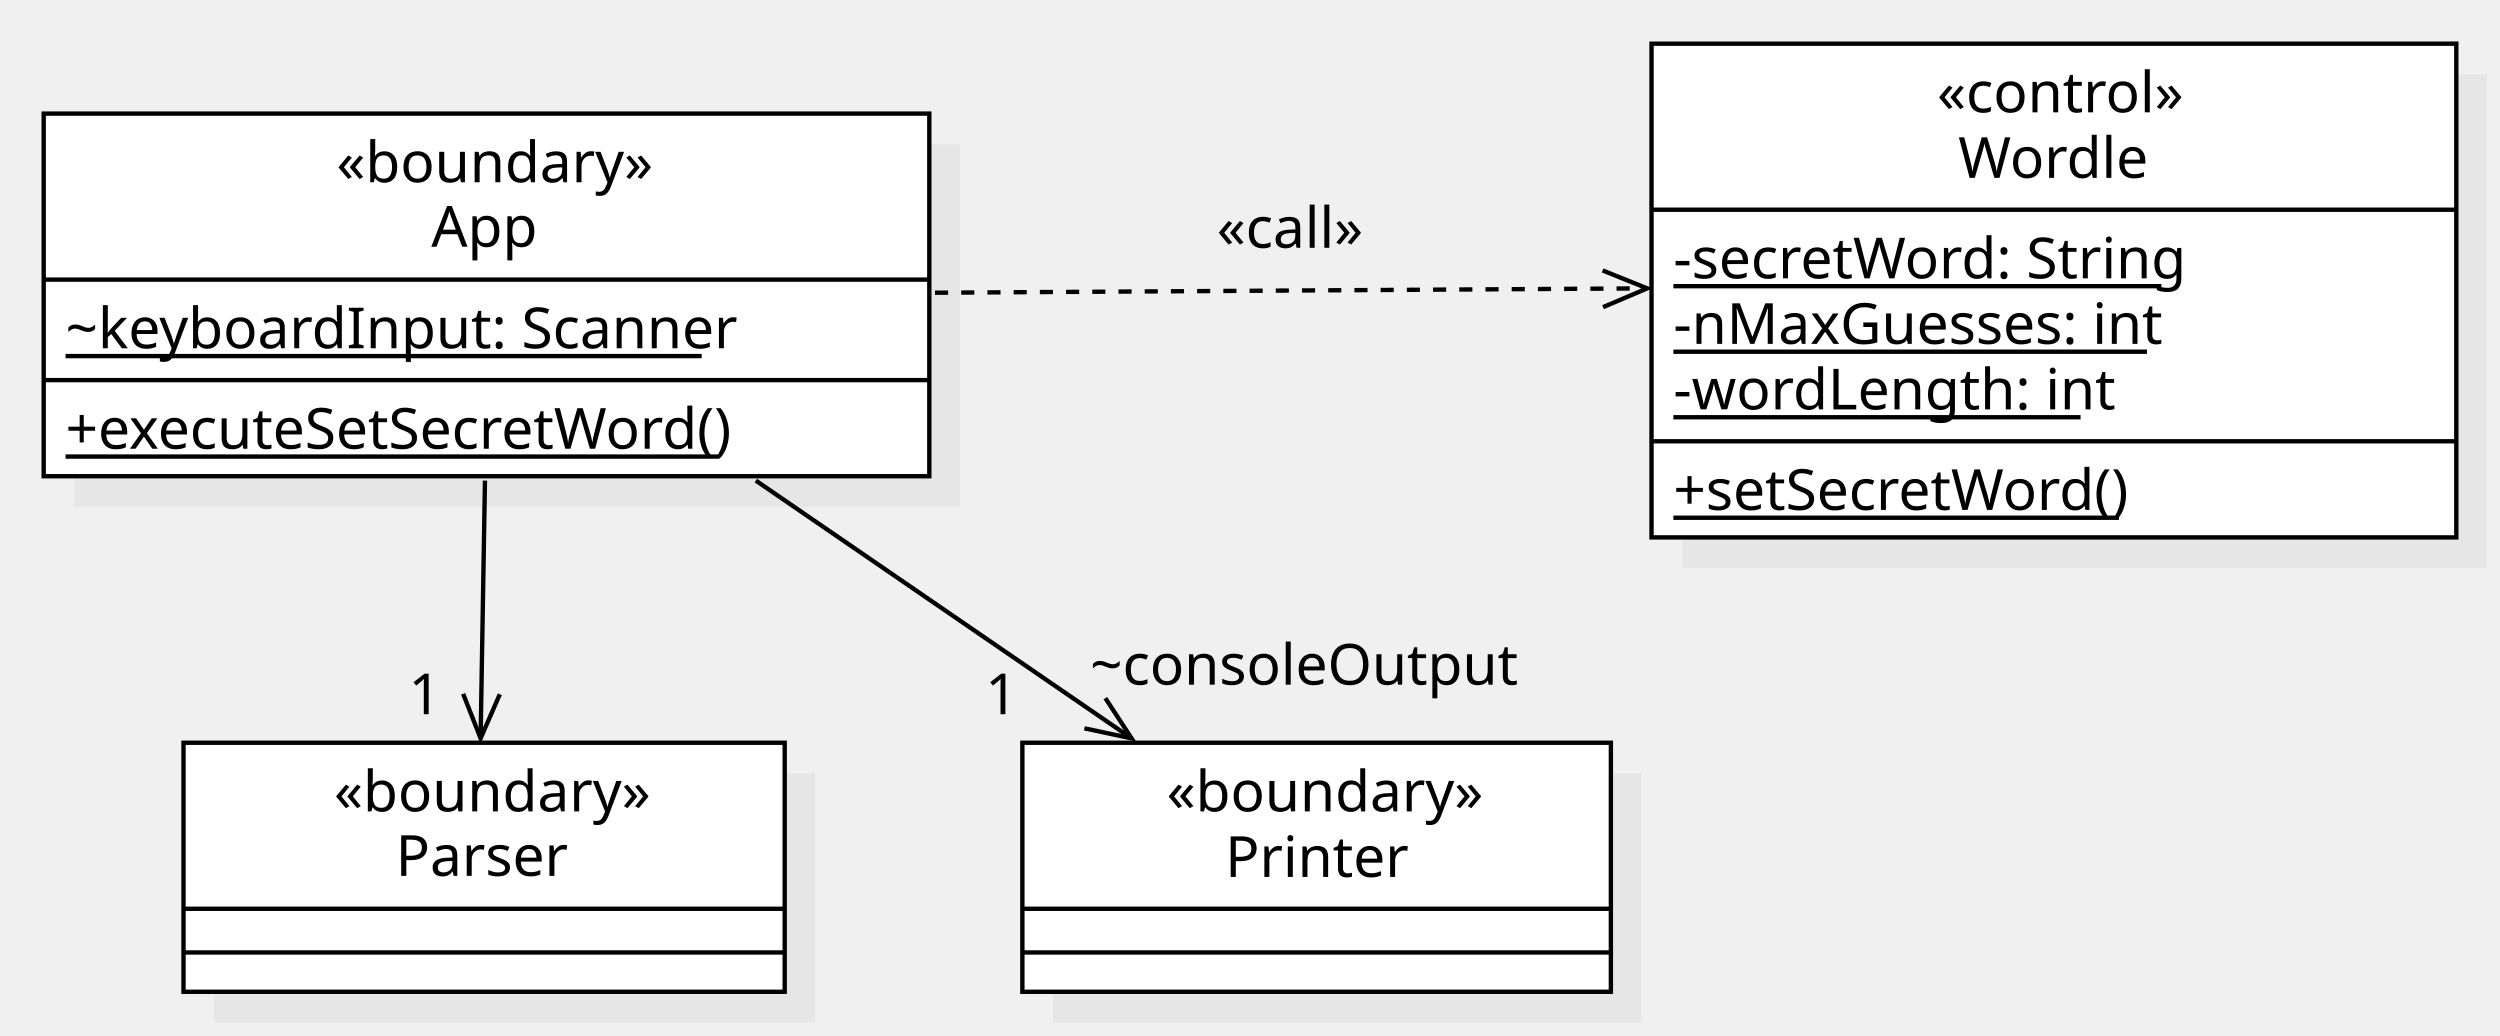
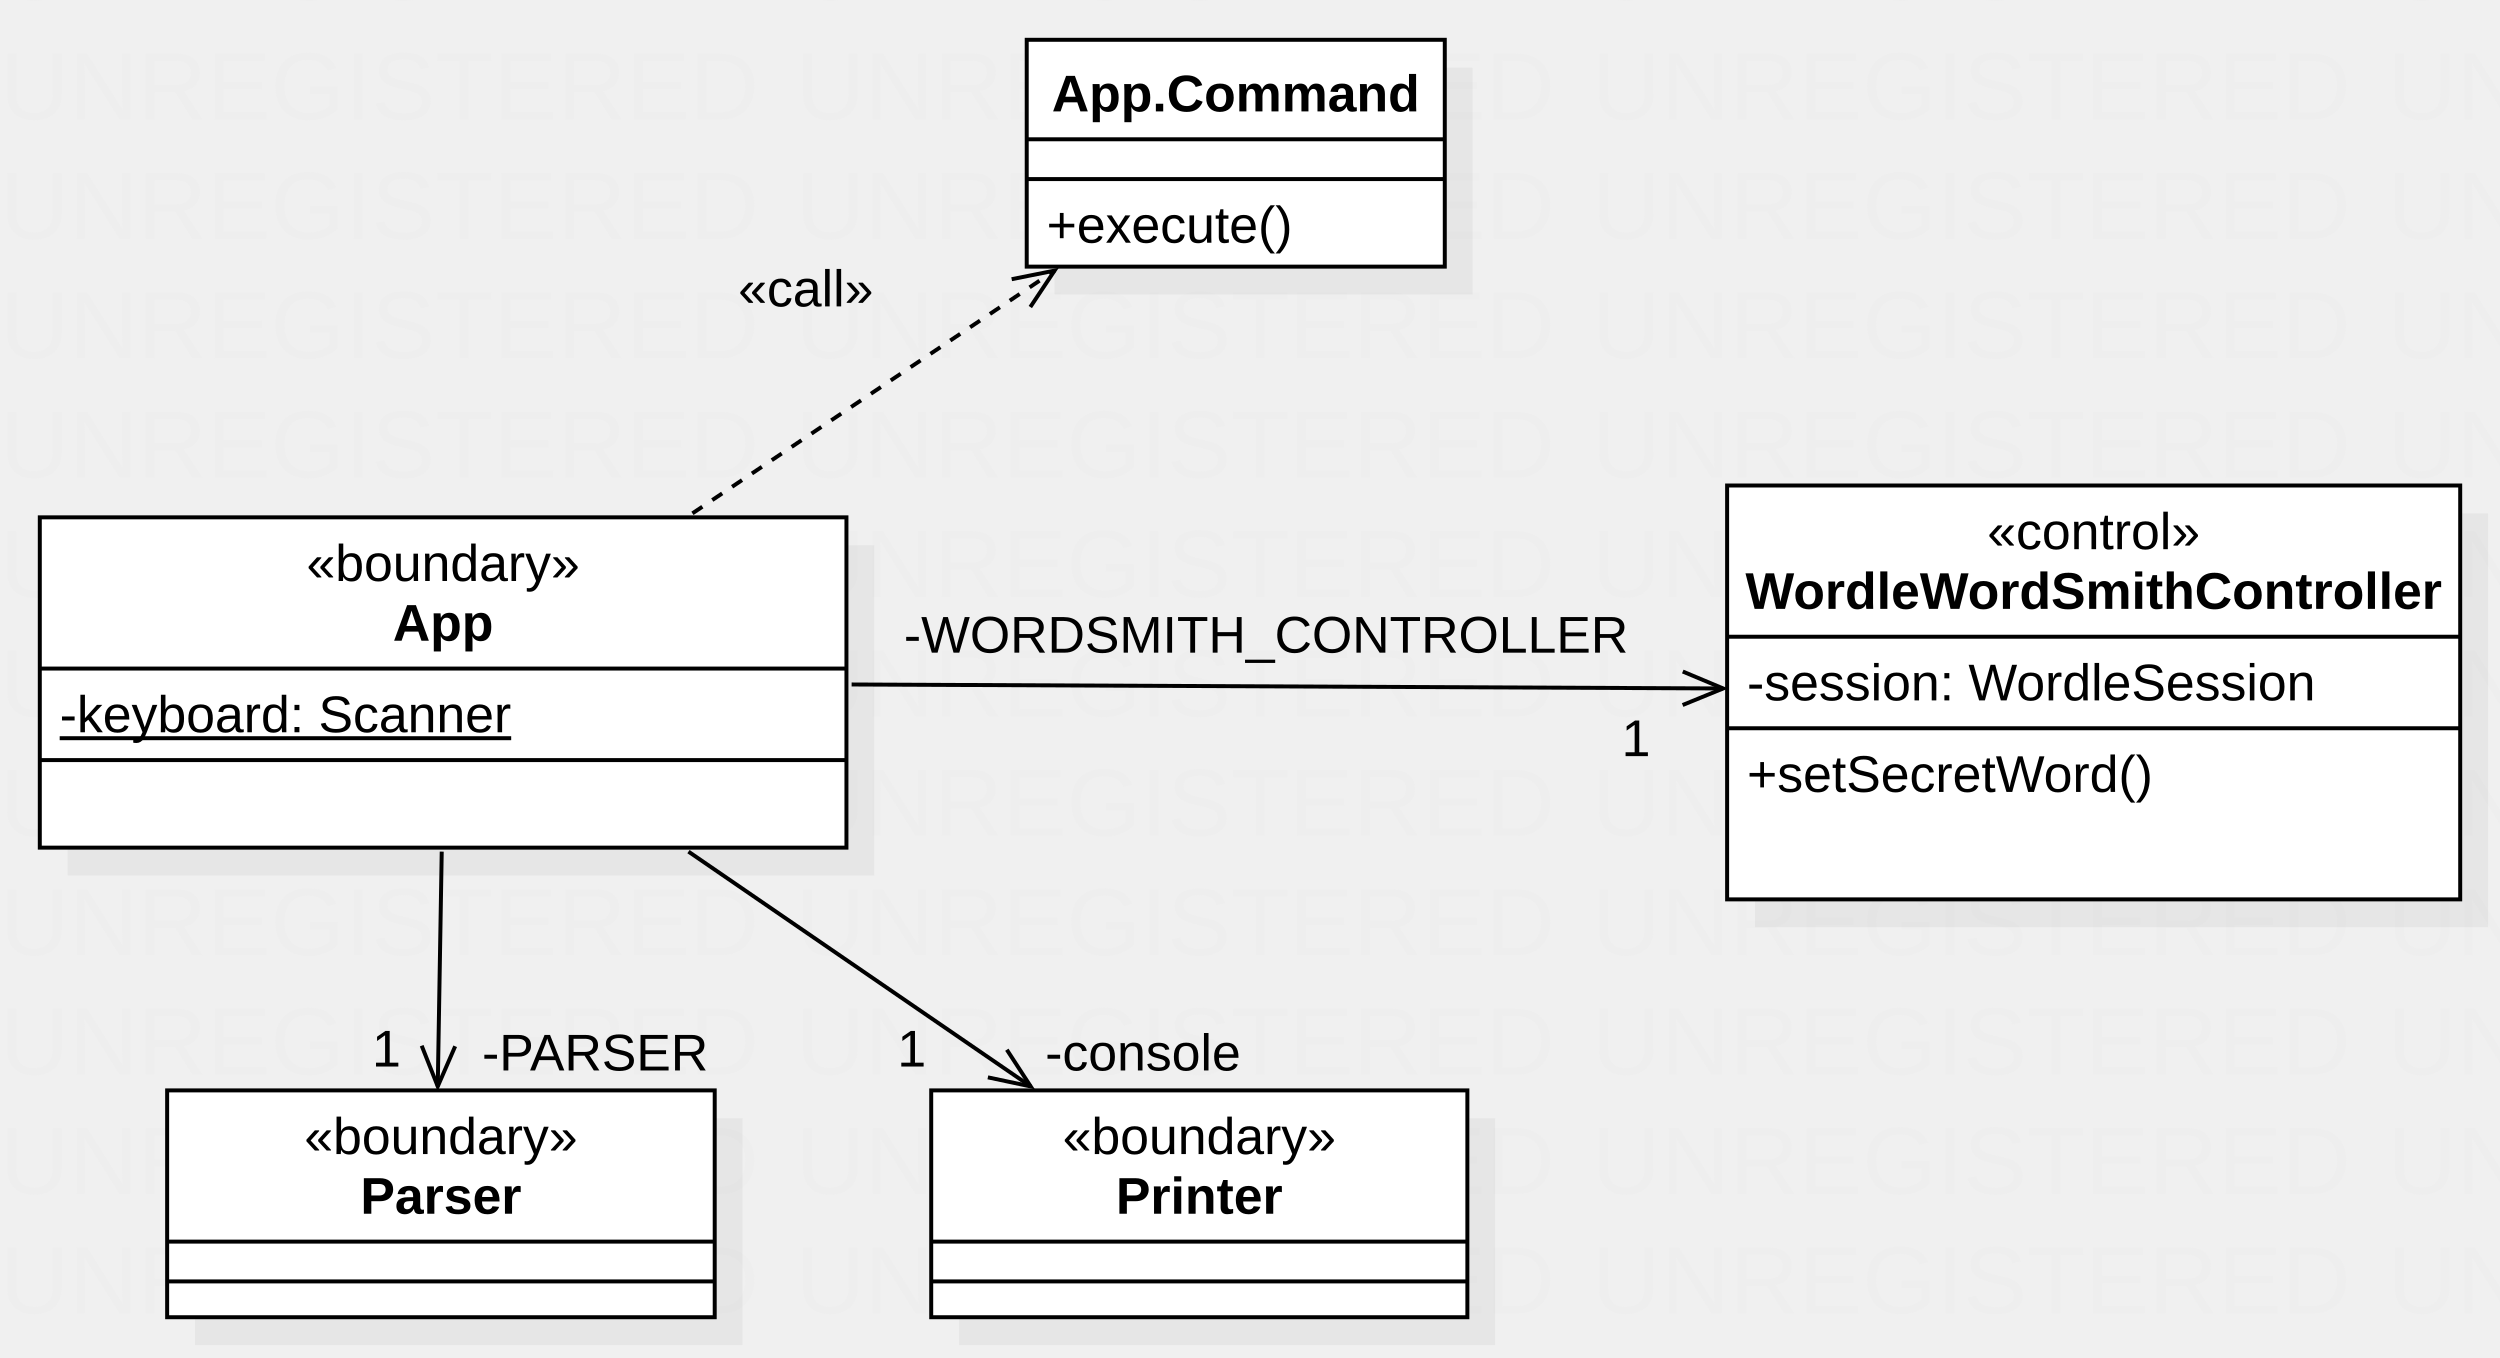
- <svg xmlns="http://www.w3.org/2000/svg" version="1.1" id="Livello_1" x="0px" y="0px" viewBox="0 0 572.2 237" style="enable-background:new 0 0 572.2 237;" xml:space="preserve">
-   <style type="text/css">
- 	.st0{opacity:0.2;fill:#C0C0C0;enable-background:new    ;}
- 	.st1{fill:#FFFFFF;}
- 	.st2{fill:none;stroke:#000000;stroke-miterlimit:10;}
- 	.st3{font-family:'ArialMT';}
- 	.st4{font-size:13px;}
- 	.st5{font-family:'Arial-BoldMT';}
- 	.st6{fill:none;stroke:#000000;stroke-miterlimit:10;stroke-dasharray:3;}
- </style>
+ <svg xmlns="http://www.w3.org/2000/svg" version="1.1" width="628.214" height="341">
+   <defs />
  <g>
-     <g transform="translate(-198,-134) scale(1,1)">
-       <rect x="215" y="167" class="st0" width="202.7" height="83" />
-     </g>
-     <g transform="translate(-198,-134) scale(1,1)">
-       <rect x="208" y="160" class="st1" width="202.7" height="83" />
-     </g>
-     <g transform="translate(-198,-134) scale(1,1)">
-       <path class="st2" d="M208,160h202.7v83H208V160z" />
-     </g>
-     <g transform="translate(-198,-134) scale(1,1)">
-       <path class="st2" d="M208,198h202.7" />
-     </g>
-     <g transform="translate(-198,-134) scale(1,1)">
-       <path class="st2" d="M208,221h202.7" />
-     </g>
-     <g transform="translate(-198,-134) scale(1,1)">
-       <g>
-         <path class="st2" d="M0,0" />
-         <text transform="matrix(1 0 0 1 275.0149 175.71)" class="st3 st4">«boundary»</text>
-       </g>
-     </g>
-     <g transform="translate(-198,-134) scale(1,1)">
-       <g>
-         <path d="M0,0" />
-         <text transform="matrix(1 0 0 1 296.7144 190.4719)" class="st5 st4">App</text>
-       </g>
-     </g>
-     <g transform="translate(-198,-134) scale(1,1)">
-       <g>
-         <path d="M0,0" />
-         <text transform="matrix(1 0 0 1 213 213.71)" class="st3 st4">~keyboardInput: Scanner</text>
-         <path class="st2" d="M213,215.5h145.6" />
-       </g>
-     </g>
-     <g transform="translate(-198,-134) scale(1,1)">
-       <g>
-         <path class="st2" d="M0,0" />
-         <text transform="matrix(1 0 0 1 213 236.71)" class="st3 st4">+executeSetSecretWord()</text>
-         <path class="st2" d="M213,238.5h149.7" />
-       </g>
-     </g>
-     <g transform="translate(-198,-134) scale(1,1)">
-       <rect x="247" y="311" class="st0" width="137.6" height="57" />
-     </g>
-     <g transform="translate(-198,-134) scale(1,1)">
-       <rect x="240" y="304" class="st1" width="137.6" height="57" />
-     </g>
-     <g transform="translate(-198,-134) scale(1,1)">
-       <path class="st2" d="M240,304h137.6v57H240V304z" />
-     </g>
-     <g transform="translate(-198,-134) scale(1,1)">
-       <path class="st2" d="M240,342h137.6" />
-     </g>
-     <g transform="translate(-198,-134) scale(1,1)">
-       <path class="st2" d="M240,352h137.6" />
-     </g>
-     <g transform="translate(-198,-134) scale(1,1)">
-       <g>
-         <path class="st2" d="M0,0" />
-         <text transform="matrix(1 0 0 1 274.4641 319.71)" class="st3 st4">«boundary»</text>
-       </g>
-     </g>
-     <g transform="translate(-198,-134) scale(1,1)">
-       <g>
-         <path d="M0,0" />
-         <text transform="matrix(1 0 0 1 288.5591 334.4719)" class="st5 st4">Parser</text>
-       </g>
-     </g>
-     <g transform="translate(-198,-134) scale(1,1)">
-       <rect x="583" y="151" class="st0" width="184.2" height="113" />
-     </g>
-     <g transform="translate(-198,-134) scale(1,1)">
-       <rect x="576" y="144" class="st1" width="184.2" height="113" />
-     </g>
-     <g transform="translate(-198,-134) scale(1,1)">
-       <path class="st2" d="M576,144h184.2v113H576V144z" />
-     </g>
-     <g transform="translate(-198,-134) scale(1,1)">
-       <path class="st2" d="M576,182h184.2" />
-     </g>
-     <g transform="translate(-198,-134) scale(1,1)">
-       <path class="st2" d="M576,235h184.2" />
-     </g>
-     <g transform="translate(-198,-134) scale(1,1)">
-       <g>
-         <path class="st2" d="M0,0" />
-         <text transform="matrix(1 0 0 1 641.3677 159.71)" class="st3 st4">«control»</text>
-       </g>
-     </g>
-     <g transform="translate(-198,-134) scale(1,1)">
-       <g>
-         <path d="M0,0" />
-         <text transform="matrix(1 0 0 1 646.1982 174.71)" class="st5 st4">Wordle</text>
-       </g>
-     </g>
-     <g transform="translate(-198,-134) scale(1,1)">
-       <g>
-         <path d="M0,0" />
-         <text transform="matrix(1 0 0 1 581 197.71)" class="st3 st4">-secretWord: String</text>
-         <path class="st2" d="M581,199.5h111.7" />
-       </g>
-     </g>
-     <g transform="translate(-198,-134) scale(1,1)">
-       <g>
-         <path class="st2" d="M0,0" />
-         <text transform="matrix(1 0 0 1 581 212.71)" class="st3 st4">-nMaxGuesses: int</text>
-         <path class="st2" d="M581,214.5h108.4" />
-       </g>
-     </g>
-     <g transform="translate(-198,-134) scale(1,1)">
-       <g>
-         <path class="st2" d="M0,0" />
-         <text transform="matrix(1 0 0 1 581 227.71)" class="st3 st4">-wordLength: int</text>
-         <path class="st2" d="M581,229.5h93.2" />
-       </g>
-     </g>
-     <g transform="translate(-198,-134) scale(1,1)">
-       <g>
-         <path class="st2" d="M0,0" />
-         <text transform="matrix(1 0 0 1 581 250.71)" class="st3 st4">+setSecretWord()</text>
-         <path class="st2" d="M581,252.5h102" />
-       </g>
-     </g>
-     <g transform="translate(-198,-134) scale(1,1)">
-       <path class="st6" d="M412,201l163-1" />
-     </g>
-     <g transform="translate(-198,-134) scale(1,1)">
-       <path class="st2" d="M564.9,204.3L575,200l-10.2-4.1" />
-     </g>
-     <g transform="translate(-198,-134) scale(1,1)">
-       <g>
-         <path class="st2" d="M0,0" />
-         <text transform="matrix(1 0 0 1 476.5 190.71)" class="st3 st4">«call»</text>
-       </g>
-     </g>
-     <g transform="translate(-198,-134) scale(1,1)">
-       <path class="st2" d="M309,244l-1,59" />
-     </g>
-     <g transform="translate(-198,-134) scale(1,1)">
-       <path class="st2" d="M304,292.8l4,10.2l4.4-10.1" />
-     </g>
-     <g transform="translate(-198,-134) scale(1,1)">
-       <g>
-         <path class="st2" d="M0,0" />
-         <text transform="matrix(1 0 0 1 291.5 297.4719)" class="st3 st4">1</text>
-       </g>
-     </g>
-     <g transform="translate(-198,-134) scale(1,1)">
-       <rect x="439" y="311" class="st0" width="134.7" height="57" />
-     </g>
-     <g transform="translate(-198,-134) scale(1,1)">
-       <rect x="432" y="304" class="st1" width="134.7" height="57" />
-     </g>
-     <g transform="translate(-198,-134) scale(1,1)">
-       <path class="st2" d="M432,304h134.7v57H432V304z" />
-     </g>
-     <g transform="translate(-198,-134) scale(1,1)">
-       <path class="st2" d="M432,342h134.7" />
-     </g>
-     <g transform="translate(-198,-134) scale(1,1)">
-       <path class="st2" d="M432,352h134.7" />
-     </g>
-     <g transform="translate(-198,-134) scale(1,1)">
-       <g>
-         <path class="st2" d="M0,0" />
-         <text transform="matrix(1 0 0 1 465.0295 319.71)" class="st3 st4">«boundary»</text>
-       </g>
-     </g>
-     <g transform="translate(-198,-134) scale(1,1)">
-       <g>
-         <path d="M0,0" />
-         <text transform="matrix(1 0 0 1 478.4136 334.71)" class="st5 st4">Printer</text>
-       </g>
-     </g>
-     <g transform="translate(-198,-134) scale(1,1)">
-       <path class="st2" d="M371,244l86,59" />
-     </g>
-     <g transform="translate(-198,-134) scale(1,1)">
-       <path class="st2" d="M446.2,300.7L457,303l-6-9.2" />
-     </g>
-     <g transform="translate(-198,-134) scale(1,1)">
-       <g>
-         <path class="st2" d="M0,0" />
-         <text transform="matrix(1 0 0 1 447.5 290.71)" class="st3 st4">~consoleOutput</text>
-       </g>
-     </g>
-     <g transform="translate(-198,-134) scale(1,1)">
-       <g>
-         <path d="M0,0" />
-         <text transform="matrix(1 0 0 1 423.5 297.4719)" class="st3 st4">1</text>
+     <text fill="#eeeeee" stroke="none" font-family="Arial" font-size="24px" font-style="normal" font-weight="normal" text-decoration="none" x="0" y="0">UNREGISTERED</text>
+     <text fill="#eeeeee" stroke="none" font-family="Arial" font-size="24px" font-style="normal" font-weight="normal" text-decoration="none" x="0" y="30">UNREGISTERED</text>
+     <text fill="#eeeeee" stroke="none" font-family="Arial" font-size="24px" font-style="normal" font-weight="normal" text-decoration="none" x="0" y="60">UNREGISTERED</text>
+     <text fill="#eeeeee" stroke="none" font-family="Arial" font-size="24px" font-style="normal" font-weight="normal" text-decoration="none" x="0" y="90">UNREGISTERED</text>
+     <text fill="#eeeeee" stroke="none" font-family="Arial" font-size="24px" font-style="normal" font-weight="normal" text-decoration="none" x="0" y="120">UNREGISTERED</text>
+     <text fill="#eeeeee" stroke="none" font-family="Arial" font-size="24px" font-style="normal" font-weight="normal" text-decoration="none" x="0" y="150">UNREGISTERED</text>
+     <text fill="#eeeeee" stroke="none" font-family="Arial" font-size="24px" font-style="normal" font-weight="normal" text-decoration="none" x="0" y="180">UNREGISTERED</text>
+     <text fill="#eeeeee" stroke="none" font-family="Arial" font-size="24px" font-style="normal" font-weight="normal" text-decoration="none" x="0" y="210">UNREGISTERED</text>
+     <text fill="#eeeeee" stroke="none" font-family="Arial" font-size="24px" font-style="normal" font-weight="normal" text-decoration="none" x="0" y="240">UNREGISTERED</text>
+     <text fill="#eeeeee" stroke="none" font-family="Arial" font-size="24px" font-style="normal" font-weight="normal" text-decoration="none" x="0" y="270">UNREGISTERED</text>
+     <text fill="#eeeeee" stroke="none" font-family="Arial" font-size="24px" font-style="normal" font-weight="normal" text-decoration="none" x="0" y="300">UNREGISTERED</text>
+     <text fill="#eeeeee" stroke="none" font-family="Arial" font-size="24px" font-style="normal" font-weight="normal" text-decoration="none" x="0" y="330">UNREGISTERED</text>
+     <text fill="#eeeeee" stroke="none" font-family="Arial" font-size="24px" font-style="normal" font-weight="normal" text-decoration="none" x="200" y="0">UNREGISTERED</text>
+     <text fill="#eeeeee" stroke="none" font-family="Arial" font-size="24px" font-style="normal" font-weight="normal" text-decoration="none" x="200" y="30">UNREGISTERED</text>
+     <text fill="#eeeeee" stroke="none" font-family="Arial" font-size="24px" font-style="normal" font-weight="normal" text-decoration="none" x="200" y="60">UNREGISTERED</text>
+     <text fill="#eeeeee" stroke="none" font-family="Arial" font-size="24px" font-style="normal" font-weight="normal" text-decoration="none" x="200" y="90">UNREGISTERED</text>
+     <text fill="#eeeeee" stroke="none" font-family="Arial" font-size="24px" font-style="normal" font-weight="normal" text-decoration="none" x="200" y="120">UNREGISTERED</text>
+     <text fill="#eeeeee" stroke="none" font-family="Arial" font-size="24px" font-style="normal" font-weight="normal" text-decoration="none" x="200" y="150">UNREGISTERED</text>
+     <text fill="#eeeeee" stroke="none" font-family="Arial" font-size="24px" font-style="normal" font-weight="normal" text-decoration="none" x="200" y="180">UNREGISTERED</text>
+     <text fill="#eeeeee" stroke="none" font-family="Arial" font-size="24px" font-style="normal" font-weight="normal" text-decoration="none" x="200" y="210">UNREGISTERED</text>
+     <text fill="#eeeeee" stroke="none" font-family="Arial" font-size="24px" font-style="normal" font-weight="normal" text-decoration="none" x="200" y="240">UNREGISTERED</text>
+     <text fill="#eeeeee" stroke="none" font-family="Arial" font-size="24px" font-style="normal" font-weight="normal" text-decoration="none" x="200" y="270">UNREGISTERED</text>
+     <text fill="#eeeeee" stroke="none" font-family="Arial" font-size="24px" font-style="normal" font-weight="normal" text-decoration="none" x="200" y="300">UNREGISTERED</text>
+     <text fill="#eeeeee" stroke="none" font-family="Arial" font-size="24px" font-style="normal" font-weight="normal" text-decoration="none" x="200" y="330">UNREGISTERED</text>
+     <text fill="#eeeeee" stroke="none" font-family="Arial" font-size="24px" font-style="normal" font-weight="normal" text-decoration="none" x="400" y="0">UNREGISTERED</text>
+     <text fill="#eeeeee" stroke="none" font-family="Arial" font-size="24px" font-style="normal" font-weight="normal" text-decoration="none" x="400" y="30">UNREGISTERED</text>
+     <text fill="#eeeeee" stroke="none" font-family="Arial" font-size="24px" font-style="normal" font-weight="normal" text-decoration="none" x="400" y="60">UNREGISTERED</text>
+     <text fill="#eeeeee" stroke="none" font-family="Arial" font-size="24px" font-style="normal" font-weight="normal" text-decoration="none" x="400" y="90">UNREGISTERED</text>
+     <text fill="#eeeeee" stroke="none" font-family="Arial" font-size="24px" font-style="normal" font-weight="normal" text-decoration="none" x="400" y="120">UNREGISTERED</text>
+     <text fill="#eeeeee" stroke="none" font-family="Arial" font-size="24px" font-style="normal" font-weight="normal" text-decoration="none" x="400" y="150">UNREGISTERED</text>
+     <text fill="#eeeeee" stroke="none" font-family="Arial" font-size="24px" font-style="normal" font-weight="normal" text-decoration="none" x="400" y="180">UNREGISTERED</text>
+     <text fill="#eeeeee" stroke="none" font-family="Arial" font-size="24px" font-style="normal" font-weight="normal" text-decoration="none" x="400" y="210">UNREGISTERED</text>
+     <text fill="#eeeeee" stroke="none" font-family="Arial" font-size="24px" font-style="normal" font-weight="normal" text-decoration="none" x="400" y="240">UNREGISTERED</text>
+     <text fill="#eeeeee" stroke="none" font-family="Arial" font-size="24px" font-style="normal" font-weight="normal" text-decoration="none" x="400" y="270">UNREGISTERED</text>
+     <text fill="#eeeeee" stroke="none" font-family="Arial" font-size="24px" font-style="normal" font-weight="normal" text-decoration="none" x="400" y="300">UNREGISTERED</text>
+     <text fill="#eeeeee" stroke="none" font-family="Arial" font-size="24px" font-style="normal" font-weight="normal" text-decoration="none" x="400" y="330">UNREGISTERED</text>
+     <text fill="#eeeeee" stroke="none" font-family="Arial" font-size="24px" font-style="normal" font-weight="normal" text-decoration="none" x="600" y="0">UNREGISTERED</text>
+     <text fill="#eeeeee" stroke="none" font-family="Arial" font-size="24px" font-style="normal" font-weight="normal" text-decoration="none" x="600" y="30">UNREGISTERED</text>
+     <text fill="#eeeeee" stroke="none" font-family="Arial" font-size="24px" font-style="normal" font-weight="normal" text-decoration="none" x="600" y="60">UNREGISTERED</text>
+     <text fill="#eeeeee" stroke="none" font-family="Arial" font-size="24px" font-style="normal" font-weight="normal" text-decoration="none" x="600" y="90">UNREGISTERED</text>
+     <text fill="#eeeeee" stroke="none" font-family="Arial" font-size="24px" font-style="normal" font-weight="normal" text-decoration="none" x="600" y="120">UNREGISTERED</text>
+     <text fill="#eeeeee" stroke="none" font-family="Arial" font-size="24px" font-style="normal" font-weight="normal" text-decoration="none" x="600" y="150">UNREGISTERED</text>
+     <text fill="#eeeeee" stroke="none" font-family="Arial" font-size="24px" font-style="normal" font-weight="normal" text-decoration="none" x="600" y="180">UNREGISTERED</text>
+     <text fill="#eeeeee" stroke="none" font-family="Arial" font-size="24px" font-style="normal" font-weight="normal" text-decoration="none" x="600" y="210">UNREGISTERED</text>
+     <text fill="#eeeeee" stroke="none" font-family="Arial" font-size="24px" font-style="normal" font-weight="normal" text-decoration="none" x="600" y="240">UNREGISTERED</text>
+     <text fill="#eeeeee" stroke="none" font-family="Arial" font-size="24px" font-style="normal" font-weight="normal" text-decoration="none" x="600" y="270">UNREGISTERED</text>
+     <text fill="#eeeeee" stroke="none" font-family="Arial" font-size="24px" font-style="normal" font-weight="normal" text-decoration="none" x="600" y="300">UNREGISTERED</text>
+     <text fill="#eeeeee" stroke="none" font-family="Arial" font-size="24px" font-style="normal" font-weight="normal" text-decoration="none" x="600" y="330">UNREGISTERED</text>
+     <g transform="translate(-198,-30) scale(1,1)">
+       <rect fill="#C0C0C0" stroke="none" x="215" y="167" width="202.699" height="83" opacity="0.2" />
+     </g>
+     <g transform="translate(-198,-30) scale(1,1)">
+       <rect fill="#ffffff" stroke="none" x="208" y="160" width="202.699" height="83" />
+     </g>
+     <g transform="translate(-198,-30) scale(1,1)">
+       <path fill="none" stroke="#000000" d="M 208 160 L 410.699 160 L 410.699 243 L 208 243 L 208 160 Z Z" stroke-miterlimit="10" />
+     </g>
+     <g transform="translate(-198,-30) scale(1,1)">
+       <path fill="none" stroke="#000000" d="M 208 198 L 410.699 198" stroke-miterlimit="10" />
+     </g>
+     <g transform="translate(-198,-30) scale(1,1)">
+       <path fill="none" stroke="#000000" d="M 208 221 L 410.699 221" stroke-miterlimit="10" />
+     </g>
+     <g transform="translate(-198,-30) scale(1,1)">
+       <g>
+         <path fill="none" stroke="none" />
+         <text fill="#000000" stroke="none" font-family="Arial" font-size="13px" font-style="normal" font-weight="normal" text-decoration="none" x="275.015" y="176">«boundary»</text>
+       </g>
+     </g>
+     <g transform="translate(-198,-30) scale(1,1)">
+       <g>
+         <path fill="none" stroke="none" />
+         <text fill="#000000" stroke="none" font-family="Arial" font-size="13px" font-style="normal" font-weight="bold" text-decoration="none" x="296.714" y="191">App</text>
+       </g>
+     </g>
+     <g transform="translate(-198,-30) scale(1,1)">
+       <g>
+         <path fill="none" stroke="none" />
+         <text fill="#000000" stroke="none" font-family="Arial" font-size="13px" font-style="normal" font-weight="normal" text-decoration="none" x="213" y="214">-keyboard: Scanner</text>
+         <path fill="none" stroke="#000000" d="M 213 215.5 L 326.452 215.5" stroke-miterlimit="10" />
+       </g>
+     </g>
+     <g transform="translate(-198,-30) scale(1,1)">
+       <rect fill="#C0C0C0" stroke="none" x="247" y="311" width="137.597" height="57" opacity="0.2" />
+     </g>
+     <g transform="translate(-198,-30) scale(1,1)">
+       <rect fill="#ffffff" stroke="none" x="240" y="304" width="137.597" height="57" />
+     </g>
+     <g transform="translate(-198,-30) scale(1,1)">
+       <path fill="none" stroke="#000000" d="M 240 304 L 377.597 304 L 377.597 361 L 240 361 L 240 304 Z Z" stroke-miterlimit="10" />
+     </g>
+     <g transform="translate(-198,-30) scale(1,1)">
+       <path fill="none" stroke="#000000" d="M 240 342 L 377.597 342" stroke-miterlimit="10" />
+     </g>
+     <g transform="translate(-198,-30) scale(1,1)">
+       <path fill="none" stroke="#000000" d="M 240 352 L 377.597 352" stroke-miterlimit="10" />
+     </g>
+     <g transform="translate(-198,-30) scale(1,1)">
+       <g>
+         <path fill="none" stroke="none" />
+         <text fill="#000000" stroke="none" font-family="Arial" font-size="13px" font-style="normal" font-weight="normal" text-decoration="none" x="274.464" y="320">«boundary»</text>
+       </g>
+     </g>
+     <g transform="translate(-198,-30) scale(1,1)">
+       <g>
+         <path fill="none" stroke="none" />
+         <text fill="#000000" stroke="none" font-family="Arial" font-size="13px" font-style="normal" font-weight="bold" text-decoration="none" x="288.559" y="335">Parser</text>
+       </g>
+     </g>
+     <g transform="translate(-198,-30) scale(1,1)">
+       <rect fill="#C0C0C0" stroke="none" x="639" y="159" width="184.214" height="104" opacity="0.2" />
+     </g>
+     <g transform="translate(-198,-30) scale(1,1)">
+       <rect fill="#ffffff" stroke="none" x="632" y="152" width="184.214" height="104" />
+     </g>
+     <g transform="translate(-198,-30) scale(1,1)">
+       <path fill="none" stroke="#000000" d="M 632 152 L 816.214 152 L 816.214 256 L 632 256 L 632 152 Z Z" stroke-miterlimit="10" />
+     </g>
+     <g transform="translate(-198,-30) scale(1,1)">
+       <path fill="none" stroke="#000000" d="M 632 190 L 816.214 190" stroke-miterlimit="10" />
+     </g>
+     <g transform="translate(-198,-30) scale(1,1)">
+       <path fill="none" stroke="#000000" d="M 632 213 L 816.214 213" stroke-miterlimit="10" />
+     </g>
+     <g transform="translate(-198,-30) scale(1,1)">
+       <g>
+         <path fill="none" stroke="none" />
+         <text fill="#000000" stroke="none" font-family="Arial" font-size="13px" font-style="normal" font-weight="normal" text-decoration="none" x="697.368" y="168">«control»</text>
+       </g>
+     </g>
+     <g transform="translate(-198,-30) scale(1,1)">
+       <g>
+         <path fill="none" stroke="none" />
+         <text fill="#000000" stroke="none" font-family="Arial" font-size="13px" font-style="normal" font-weight="bold" text-decoration="none" x="636.598" y="183">WordleWordSmithController</text>
+       </g>
+     </g>
+     <g transform="translate(-198,-30) scale(1,1)">
+       <g>
+         <path fill="none" stroke="none" />
+         <text fill="#000000" stroke="none" font-family="Arial" font-size="13px" font-style="normal" font-weight="normal" text-decoration="none" x="637" y="206">-session: WordleSession</text>
+       </g>
+     </g>
+     <g transform="translate(-198,-30) scale(1,1)">
+       <g>
+         <path fill="none" stroke="none" />
+         <text fill="#000000" stroke="none" font-family="Arial" font-size="13px" font-style="normal" font-weight="normal" text-decoration="none" x="637" y="229">+setSecretWord()</text>
+       </g>
+     </g>
+     <g transform="translate(-198,-30) scale(1,1)">
+       <path fill="none" stroke="#000000" d="M 309 244 L 308 303" stroke-miterlimit="10" />
+     </g>
+     <g transform="translate(-198,-30) scale(1,1)">
+       <path fill="none" stroke="#000000" d="M 303.963 292.767 L 308 303 L 312.381 292.91" stroke-miterlimit="10" />
+     </g>
+     <g transform="translate(-198,-30) scale(1,1)">
+       <g>
+         <path fill="none" stroke="none" />
+         <text fill="#000000" stroke="none" font-family="Arial" font-size="13px" font-style="normal" font-weight="normal" text-decoration="none" x="319.131" y="299">-PARSER</text>
+       </g>
+     </g>
+     <g transform="translate(-198,-30) scale(1,1)">
+       <g>
+         <path fill="none" stroke="none" />
+         <text fill="#000000" stroke="none" font-family="Arial" font-size="13px" font-style="normal" font-weight="normal" text-decoration="none" x="291.5" y="298">1</text>
+       </g>
+     </g>
+     <g transform="translate(-198,-30) scale(1,1)">
+       <rect fill="#C0C0C0" stroke="none" x="439" y="311" width="134.728" height="57" opacity="0.2" />
+     </g>
+     <g transform="translate(-198,-30) scale(1,1)">
+       <rect fill="#ffffff" stroke="none" x="432" y="304" width="134.728" height="57" />
+     </g>
+     <g transform="translate(-198,-30) scale(1,1)">
+       <path fill="none" stroke="#000000" d="M 432 304 L 566.728 304 L 566.728 361 L 432 361 L 432 304 Z Z" stroke-miterlimit="10" />
+     </g>
+     <g transform="translate(-198,-30) scale(1,1)">
+       <path fill="none" stroke="#000000" d="M 432 342 L 566.728 342" stroke-miterlimit="10" />
+     </g>
+     <g transform="translate(-198,-30) scale(1,1)">
+       <path fill="none" stroke="#000000" d="M 432 352 L 566.728 352" stroke-miterlimit="10" />
+     </g>
+     <g transform="translate(-198,-30) scale(1,1)">
+       <g>
+         <path fill="none" stroke="none" />
+         <text fill="#000000" stroke="none" font-family="Arial" font-size="13px" font-style="normal" font-weight="normal" text-decoration="none" x="465.03" y="320">«boundary»</text>
+       </g>
+     </g>
+     <g transform="translate(-198,-30) scale(1,1)">
+       <g>
+         <path fill="none" stroke="none" />
+         <text fill="#000000" stroke="none" font-family="Arial" font-size="13px" font-style="normal" font-weight="bold" text-decoration="none" x="478.414" y="335">Printer</text>
+       </g>
+     </g>
+     <g transform="translate(-198,-30) scale(1,1)">
+       <path fill="none" stroke="#000000" d="M 371 244 L 457 303" stroke-miterlimit="10" />
+     </g>
+     <g transform="translate(-198,-30) scale(1,1)">
+       <path fill="none" stroke="#000000" d="M 446.238 300.722 L 457 303 L 451.001 293.78" stroke-miterlimit="10" />
+     </g>
+     <g transform="translate(-198,-30) scale(1,1)">
+       <g>
+         <path fill="none" stroke="none" />
+         <text fill="#000000" stroke="none" font-family="Arial" font-size="13px" font-style="normal" font-weight="normal" text-decoration="none" x="460.644" y="299">-console</text>
+       </g>
+     </g>
+     <g transform="translate(-198,-30) scale(1,1)">
+       <g>
+         <path fill="none" stroke="none" />
+         <text fill="#000000" stroke="none" font-family="Arial" font-size="13px" font-style="normal" font-weight="normal" text-decoration="none" x="423.5" y="298">1</text>
+       </g>
+     </g>
+     <g transform="translate(-198,-30) scale(1,1)">
+       <path fill="none" stroke="#000000" d="M 412 202 L 631 203" stroke-miterlimit="10" />
+     </g>
+     <g transform="translate(-198,-30) scale(1,1)">
+       <path fill="none" stroke="#000000" d="M 620.818 207.163 L 631 203 L 620.857 198.744" stroke-miterlimit="10" />
+     </g>
+     <g transform="translate(-198,-30) scale(1,1)">
+       <g>
+         <path fill="none" stroke="none" />
+         <text fill="#000000" stroke="none" font-family="Arial" font-size="13px" font-style="normal" font-weight="normal" text-decoration="none" x="425.131" y="194">-WORDSMITH_CONTROLLER</text>
+       </g>
+     </g>
+     <g transform="translate(-198,-30) scale(1,1)">
+       <g>
+         <path fill="none" stroke="none" />
+         <text fill="#000000" stroke="none" font-family="Arial" font-size="13px" font-style="normal" font-weight="normal" text-decoration="none" x="605.5" y="220">1</text>
+       </g>
+     </g>
+     <g transform="translate(-198,-30) scale(1,1)">
+       <rect fill="#C0C0C0" stroke="none" x="463" y="47" width="105.053" height="57" opacity="0.2" />
+     </g>
+     <g transform="translate(-198,-30) scale(1,1)">
+       <rect fill="#ffffff" stroke="none" x="456" y="40" width="105.053" height="57" />
+     </g>
+     <g transform="translate(-198,-30) scale(1,1)">
+       <path fill="none" stroke="#000000" d="M 456 40 L 561.053 40 L 561.053 97 L 456 97 L 456 40 Z Z" stroke-miterlimit="10" />
+     </g>
+     <g transform="translate(-198,-30) scale(1,1)">
+       <path fill="none" stroke="#000000" d="M 456 65 L 561.053 65" stroke-miterlimit="10" />
+     </g>
+     <g transform="translate(-198,-30) scale(1,1)">
+       <path fill="none" stroke="#000000" d="M 456 75 L 561.053 75" stroke-miterlimit="10" />
+     </g>
+     <g transform="translate(-198,-30) scale(1,1)">
+       <g>
+         <path fill="none" stroke="none" />
+         <text fill="#000000" stroke="none" font-family="Arial" font-size="13px" font-style="normal" font-weight="bold" text-decoration="none" x="462.306" y="58">App.Command</text>
+       </g>
+     </g>
+     <g transform="translate(-198,-30) scale(1,1)">
+       <g>
+         <path fill="none" stroke="none" />
+         <text fill="#000000" stroke="none" font-family="Arial" font-size="13px" font-style="normal" font-weight="normal" text-decoration="none" x="461" y="91">+execute()</text>
+       </g>
+     </g>
+     <g transform="translate(-198,-30) scale(1,1)">
+       <path fill="none" stroke="#000000" d="M 372 159 L 463 98" stroke-miterlimit="10" stroke-dasharray="3" />
+     </g>
+     <g transform="translate(-198,-30) scale(1,1)">
+       <path fill="none" stroke="#000000" d="M 456.902 107.155 L 463 98 L 452.215 100.162" stroke-miterlimit="10" />
+     </g>
+     <g transform="translate(-198,-30) scale(1,1)">
+       <g>
+         <path fill="none" stroke="none" />
+         <text fill="#000000" stroke="none" font-family="Arial" font-size="13px" font-style="normal" font-weight="normal" text-decoration="none" x="383.5" y="107">«call»</text>
      </g>
    </g>
  </g>
</svg>
